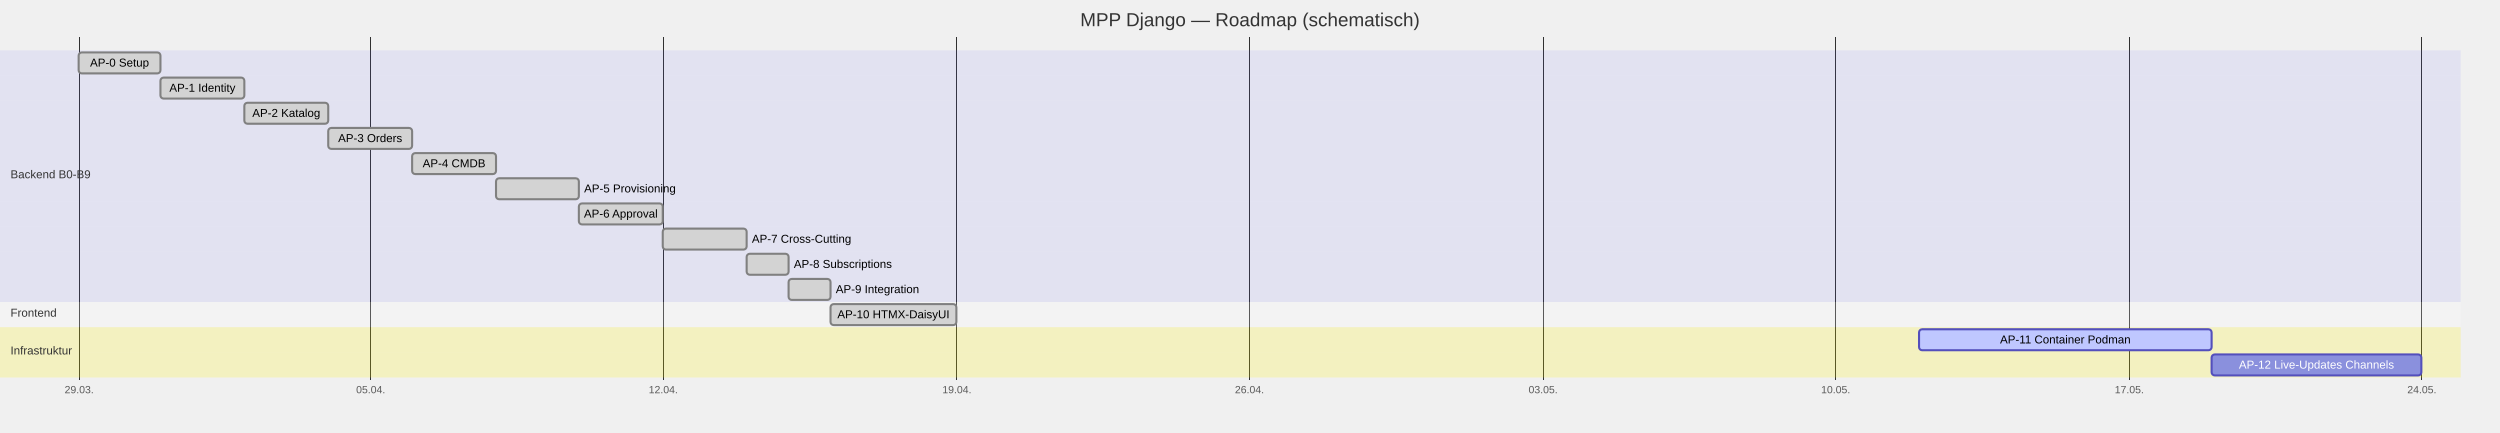
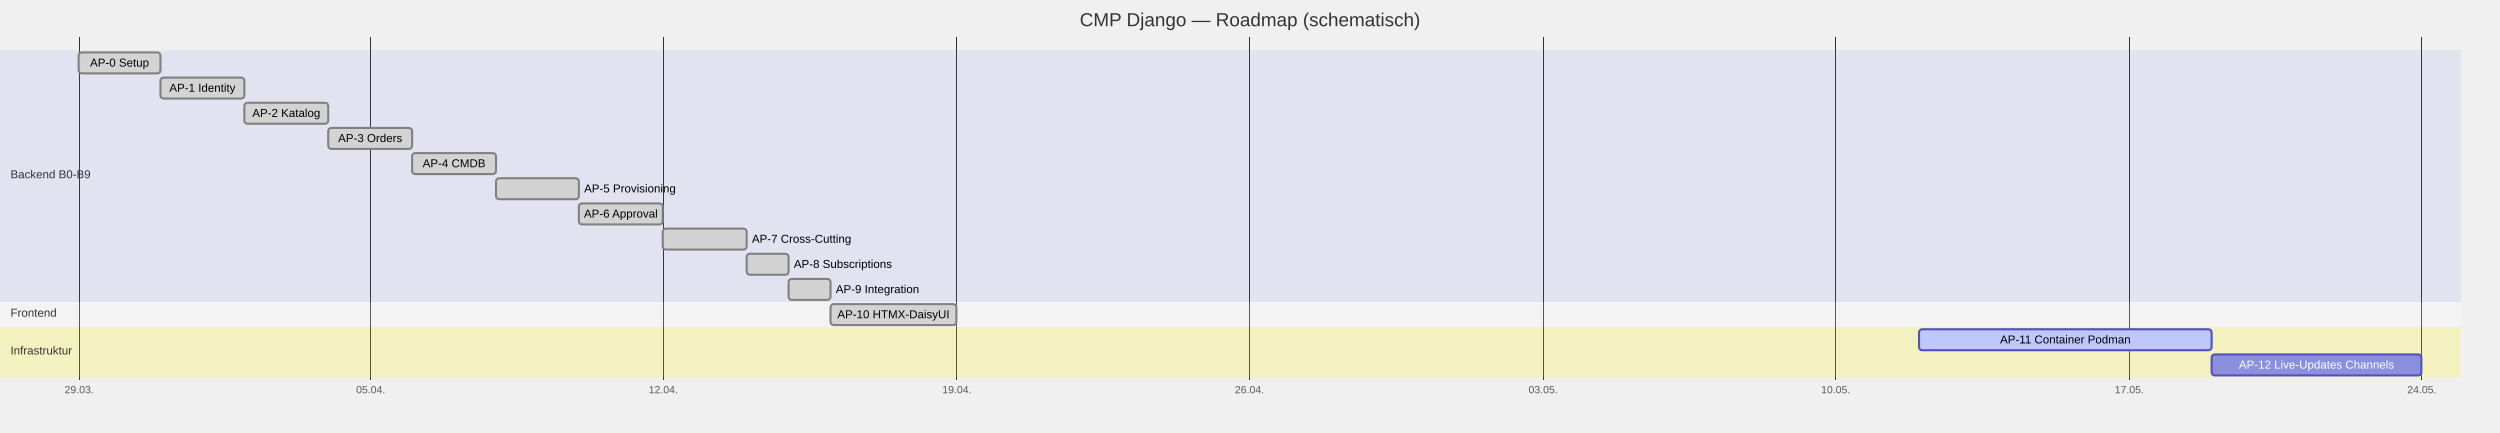
<svg xmlns="http://www.w3.org/2000/svg" id="my-svg" width="2384" viewBox="0 0 2384 412" style="max-width: 2384px; background-color: transparent;" role="graphics-document document" aria-roledescription="gantt">
  <style>#my-svg{font-family:"trebuchet ms",verdana,arial,sans-serif;font-size:16px;fill:#333;}@keyframes edge-animation-frame{from{stroke-dashoffset:0;}}@keyframes dash{to{stroke-dashoffset:0;}}#my-svg .edge-animation-slow{stroke-dasharray:9,5!important;stroke-dashoffset:900;animation:dash 50s linear infinite;stroke-linecap:round;}#my-svg .edge-animation-fast{stroke-dasharray:9,5!important;stroke-dashoffset:900;animation:dash 20s linear infinite;stroke-linecap:round;}#my-svg .error-icon{fill:#552222;}#my-svg .error-text{fill:#552222;stroke:#552222;}#my-svg .edge-thickness-normal{stroke-width:1px;}#my-svg .edge-thickness-thick{stroke-width:3.5px;}#my-svg .edge-pattern-solid{stroke-dasharray:0;}#my-svg .edge-thickness-invisible{stroke-width:0;fill:none;}#my-svg .edge-pattern-dashed{stroke-dasharray:3;}#my-svg .edge-pattern-dotted{stroke-dasharray:2;}#my-svg .marker{fill:#333333;stroke:#333333;}#my-svg .marker.cross{stroke:#333333;}#my-svg svg{font-family:"trebuchet ms",verdana,arial,sans-serif;font-size:16px;}#my-svg p{margin:0;}#my-svg .mermaid-main-font{font-family:"trebuchet ms",verdana,arial,sans-serif;}#my-svg .exclude-range{fill:#eeeeee;}#my-svg .section{stroke:none;opacity:0.2;}#my-svg .section0{fill:rgba(102, 102, 255, 0.49);}#my-svg .section2{fill:#fff400;}#my-svg .section1,#my-svg .section3{fill:white;opacity:0.2;}#my-svg .sectionTitle0{fill:#333;}#my-svg .sectionTitle1{fill:#333;}#my-svg .sectionTitle2{fill:#333;}#my-svg .sectionTitle3{fill:#333;}#my-svg .sectionTitle{text-anchor:start;font-family:"trebuchet ms",verdana,arial,sans-serif;}#my-svg .grid .tick{stroke:lightgrey;opacity:0.8;shape-rendering:crispEdges;}#my-svg .grid .tick text{font-family:"trebuchet ms",verdana,arial,sans-serif;fill:#333;}#my-svg .grid path{stroke-width:0;}#my-svg .today{fill:none;stroke:red;stroke-width:2px;}#my-svg .task{stroke-width:2;}#my-svg .taskText{text-anchor:middle;font-family:"trebuchet ms",verdana,arial,sans-serif;}#my-svg .taskTextOutsideRight{fill:black;text-anchor:start;font-family:"trebuchet ms",verdana,arial,sans-serif;}#my-svg .taskTextOutsideLeft{fill:black;text-anchor:end;}#my-svg .task.clickable{cursor:pointer;}#my-svg .taskText.clickable{cursor:pointer;fill:#003163!important;font-weight:bold;}#my-svg .taskTextOutsideLeft.clickable{cursor:pointer;fill:#003163!important;font-weight:bold;}#my-svg .taskTextOutsideRight.clickable{cursor:pointer;fill:#003163!important;font-weight:bold;}#my-svg .taskText0,#my-svg .taskText1,#my-svg .taskText2,#my-svg .taskText3{fill:white;}#my-svg .task0,#my-svg .task1,#my-svg .task2,#my-svg .task3{fill:#8a90dd;stroke:#534fbc;}#my-svg .taskTextOutside0,#my-svg .taskTextOutside2{fill:black;}#my-svg .taskTextOutside1,#my-svg .taskTextOutside3{fill:black;}#my-svg .active0,#my-svg .active1,#my-svg .active2,#my-svg .active3{fill:#bfc7ff;stroke:#534fbc;}#my-svg .activeText0,#my-svg .activeText1,#my-svg .activeText2,#my-svg .activeText3{fill:black!important;}#my-svg .done0,#my-svg .done1,#my-svg .done2,#my-svg .done3{stroke:grey;fill:lightgrey;stroke-width:2;}#my-svg .doneText0,#my-svg .doneText1,#my-svg .doneText2,#my-svg .doneText3{fill:black!important;}#my-svg .doneText0.taskTextOutsideLeft,#my-svg .doneText0.taskTextOutsideRight,#my-svg .doneText1.taskTextOutsideLeft,#my-svg .doneText1.taskTextOutsideRight,#my-svg .doneText2.taskTextOutsideLeft,#my-svg .doneText2.taskTextOutsideRight,#my-svg .doneText3.taskTextOutsideLeft,#my-svg .doneText3.taskTextOutsideRight{fill:black!important;}#my-svg .crit0,#my-svg .crit1,#my-svg .crit2,#my-svg .crit3{stroke:#ff8888;fill:red;stroke-width:2;}#my-svg .activeCrit0,#my-svg .activeCrit1,#my-svg .activeCrit2,#my-svg .activeCrit3{stroke:#ff8888;fill:#bfc7ff;stroke-width:2;}#my-svg .doneCrit0,#my-svg .doneCrit1,#my-svg .doneCrit2,#my-svg .doneCrit3{stroke:#ff8888;fill:lightgrey;stroke-width:2;cursor:pointer;shape-rendering:crispEdges;}#my-svg .milestone{transform:rotate(45deg) scale(0.8,0.8);}#my-svg .milestoneText{font-style:italic;}#my-svg .doneCritText0,#my-svg .doneCritText1,#my-svg .doneCritText2,#my-svg .doneCritText3{fill:black!important;}#my-svg .doneCritText0.taskTextOutsideLeft,#my-svg .doneCritText0.taskTextOutsideRight,#my-svg .doneCritText1.taskTextOutsideLeft,#my-svg .doneCritText1.taskTextOutsideRight,#my-svg .doneCritText2.taskTextOutsideLeft,#my-svg .doneCritText2.taskTextOutsideRight,#my-svg .doneCritText3.taskTextOutsideLeft,#my-svg .doneCritText3.taskTextOutsideRight{fill:black!important;}#my-svg .vert{stroke:navy;}#my-svg .vertText{font-size:15px;text-anchor:middle;fill:navy!important;}#my-svg .activeCritText0,#my-svg .activeCritText1,#my-svg .activeCritText2,#my-svg .activeCritText3{fill:black!important;}#my-svg .titleText{text-anchor:middle;font-size:18px;fill:#333;font-family:"trebuchet ms",verdana,arial,sans-serif;}#my-svg .node .neo-node{stroke:#9370DB;}#my-svg [data-look="neo"].node rect,#my-svg [data-look="neo"].cluster rect,#my-svg [data-look="neo"].node polygon{stroke:#9370DB;filter:drop-shadow(1px 2px 2px rgba(185, 185, 185, 1));}#my-svg [data-look="neo"].node path{stroke:#9370DB;stroke-width:1px;}#my-svg [data-look="neo"].node .outer-path{filter:drop-shadow(1px 2px 2px rgba(185, 185, 185, 1));}#my-svg [data-look="neo"].node .neo-line path{stroke:#9370DB;filter:none;}#my-svg [data-look="neo"].node circle{stroke:#9370DB;filter:drop-shadow(1px 2px 2px rgba(185, 185, 185, 1));}#my-svg [data-look="neo"].node circle .state-start{fill:#000000;}#my-svg [data-look="neo"].icon-shape .icon{fill:#9370DB;filter:drop-shadow(1px 2px 2px rgba(185, 185, 185, 1));}#my-svg [data-look="neo"].icon-shape .icon-neo path{stroke:#9370DB;filter:drop-shadow(1px 2px 2px rgba(185, 185, 185, 1));}#my-svg :root{--mermaid-font-family:"trebuchet ms",verdana,arial,sans-serif;}</style>
  <g />
  <g class="grid" transform="translate(75, 362)" fill="none" font-size="10" font-family="sans-serif" text-anchor="middle">
    <path class="domain" stroke="currentColor" d="M0.5,-327V0.5H2234.5V-327" />
    <g class="tick" opacity="1" transform="translate(0.5,0)">
      <line stroke="currentColor" y2="-327" />
      <text fill="#000" y="3" dy="1em" stroke="none" font-size="10" style="text-anchor: middle;">29.03.</text>
    </g>
    <g class="tick" opacity="1" transform="translate(278.5,0)">
      <line stroke="currentColor" y2="-327" />
      <text fill="#000" y="3" dy="1em" stroke="none" font-size="10" style="text-anchor: middle;">05.04.</text>
    </g>
    <g class="tick" opacity="1" transform="translate(557.5,0)">
      <line stroke="currentColor" y2="-327" />
      <text fill="#000" y="3" dy="1em" stroke="none" font-size="10" style="text-anchor: middle;">12.04.</text>
    </g>
    <g class="tick" opacity="1" transform="translate(837.5,0)">
      <line stroke="currentColor" y2="-327" />
      <text fill="#000" y="3" dy="1em" stroke="none" font-size="10" style="text-anchor: middle;">19.04.</text>
    </g>
    <g class="tick" opacity="1" transform="translate(1116.5,0)">
      <line stroke="currentColor" y2="-327" />
      <text fill="#000" y="3" dy="1em" stroke="none" font-size="10" style="text-anchor: middle;">26.04.</text>
    </g>
    <g class="tick" opacity="1" transform="translate(1396.5,0)">
      <line stroke="currentColor" y2="-327" />
      <text fill="#000" y="3" dy="1em" stroke="none" font-size="10" style="text-anchor: middle;">03.05.</text>
    </g>
    <g class="tick" opacity="1" transform="translate(1675.5,0)">
      <line stroke="currentColor" y2="-327" />
      <text fill="#000" y="3" dy="1em" stroke="none" font-size="10" style="text-anchor: middle;">10.05.</text>
    </g>
    <g class="tick" opacity="1" transform="translate(1955.5,0)">
      <line stroke="currentColor" y2="-327" />
      <text fill="#000" y="3" dy="1em" stroke="none" font-size="10" style="text-anchor: middle;">17.05.</text>
    </g>
    <g class="tick" opacity="1" transform="translate(2234.5,0)">
      <line stroke="currentColor" y2="-327" />
      <text fill="#000" y="3" dy="1em" stroke="none" font-size="10" style="text-anchor: middle;">24.05.</text>
    </g>
  </g>
  <g>
    <rect x="0" y="48" width="2346.5" height="24" class="section section0" />
    <rect x="0" y="72" width="2346.5" height="24" class="section section0" />
    <rect x="0" y="96" width="2346.5" height="24" class="section section0" />
    <rect x="0" y="120" width="2346.5" height="24" class="section section0" />
    <rect x="0" y="144" width="2346.5" height="24" class="section section0" />
    <rect x="0" y="168" width="2346.5" height="24" class="section section0" />
    <rect x="0" y="192" width="2346.5" height="24" class="section section0" />
    <rect x="0" y="216" width="2346.5" height="24" class="section section0" />
    <rect x="0" y="240" width="2346.5" height="24" class="section section0" />
    <rect x="0" y="264" width="2346.5" height="24" class="section section0" />
    <rect x="0" y="288" width="2346.5" height="24" class="section section1" />
    <rect x="0" y="312" width="2346.5" height="24" class="section section2" />
    <rect x="0" y="336" width="2346.5" height="24" class="section section2" />
  </g>
  <g>
    <rect id="my-svg-a0" rx="3" ry="3" x="75" y="50" width="78" height="20" transform-origin="114px 60px" class="task done0" />
    <rect id="my-svg-a1" rx="3" ry="3" x="153" y="74" width="80" height="20" transform-origin="193px 84px" class="task done0" />
    <rect id="my-svg-a2" rx="3" ry="3" x="233" y="98" width="80" height="20" transform-origin="273px 108px" class="task done0" />
    <rect id="my-svg-a3" rx="3" ry="3" x="313" y="122" width="80" height="20" transform-origin="353px 132px" class="task done0" />
    <rect id="my-svg-a4" rx="3" ry="3" x="393" y="146" width="80" height="20" transform-origin="433px 156px" class="task done0" />
    <rect id="my-svg-a5" rx="3" ry="3" x="473" y="170" width="79" height="20" transform-origin="512.5px 180px" class="task done0" />
    <rect id="my-svg-a6" rx="3" ry="3" x="552" y="194" width="80" height="20" transform-origin="592px 204px" class="task done0" />
    <rect id="my-svg-a7" rx="3" ry="3" x="632" y="218" width="80" height="20" transform-origin="672px 228px" class="task done0" />
    <rect id="my-svg-a8" rx="3" ry="3" x="712" y="242" width="40" height="20" transform-origin="732px 252px" class="task done0" />
    <rect id="my-svg-a9" rx="3" ry="3" x="752" y="266" width="40" height="20" transform-origin="772px 276px" class="task done0" />
    <rect id="my-svg-a10" rx="3" ry="3" x="792" y="290" width="120" height="20" transform-origin="852px 300px" class="task done1" />
    <rect id="my-svg-a11" rx="3" ry="3" x="1830" y="314" width="279" height="20" transform-origin="1969.5px 324px" class="task active2" />
    <rect id="my-svg-a12" rx="3" ry="3" x="2109" y="338" width="200" height="20" transform-origin="2209px 348px" class="task task2" />
    <text id="my-svg-a0-text" font-size="11" x="114" y="63.5" class="taskText taskText0  doneText0 width-53.546875">AP-0 Setup            </text>
    <text id="my-svg-a1-text" font-size="11" x="193" y="87.5" class="taskText taskText0  doneText0 width-64.802734375">AP-1 Identity         </text>
    <text id="my-svg-a2-text" font-size="11" x="273" y="111.5" class="taskText taskText0  doneText0 width-63.14306640625">AP-2 Katalog          </text>
    <text id="my-svg-a3-text" font-size="11" x="353" y="135.5" class="taskText taskText0  doneText0 width-58.83447265625">AP-3 Orders           </text>
    <text id="my-svg-a4-text" font-size="11" x="433" y="159.5" class="taskText taskText0  doneText0 width-53.109375">AP-4 CMDB             </text>
    <text id="my-svg-a5-text" font-size="11" x="557" y="183.5" class="taskTextOutsideRight taskTextOutside0  doneText0 width-84.71337890625">AP-5 Provisioning     </text>
    <text id="my-svg-a6-text" font-size="11" x="592" y="207.5" class="taskText taskText0  doneText0 width-68.484375">AP-6 Approval         </text>
    <text id="my-svg-a7-text" font-size="11" x="717" y="231.5" class="taskTextOutsideRight taskTextOutside0  doneText0 width-91.9052734375">AP-7 Cross-Cutting    </text>
    <text id="my-svg-a8-text" font-size="11" x="757" y="255.5" class="taskTextOutsideRight taskTextOutside0  doneText0 width-91.0234375">AP-8 Subscriptions    </text>
    <text id="my-svg-a9-text" font-size="11" x="797" y="279.5" class="taskTextOutsideRight taskTextOutside0  doneText0 width-80.171875">AP-9 Integration      </text>
    <text id="my-svg-a10-text" font-size="11" x="852" y="303.5" class="taskText taskText1  doneText1 width-98.796875">AP-10 HTMX-DaisyUI    </text>
    <text id="my-svg-a11-text" font-size="11" x="1969.5" y="327.5" class="taskText taskText2 activeText2 width-121.453125">AP-11 Container Podman </text>
    <text id="my-svg-a12-text" font-size="11" x="2209" y="351.5" class="taskText taskText2  width-143.57421875">AP-12 Live-Updates Channels </text>
  </g>
  <g>
    <text dy="0em" x="10" y="170" font-size="11" class="sectionTitle sectionTitle0">
      <tspan alignment-baseline="central" x="10">Backend B0-B9</tspan>
    </text>
    <text dy="0em" x="10" y="302" font-size="11" class="sectionTitle sectionTitle1">
      <tspan alignment-baseline="central" x="10">Frontend</tspan>
    </text>
    <text dy="0em" x="10" y="338" font-size="11" class="sectionTitle sectionTitle2">
      <tspan alignment-baseline="central" x="10">Infrastruktur</tspan>
    </text>
  </g>
  <g class="today">
-     <line x1="4459" x2="4459" y1="25" y2="387" class="today" />
+     <line x1="4503" x2="4503" y1="25" y2="387" class="today" />
  </g>
-   <text x="1192" y="25" class="titleText">MPP Django — Roadmap (schematisch)</text>
+   <text x="1192" y="25" class="titleText">CMP Django — Roadmap (schematisch)</text>
</svg>
